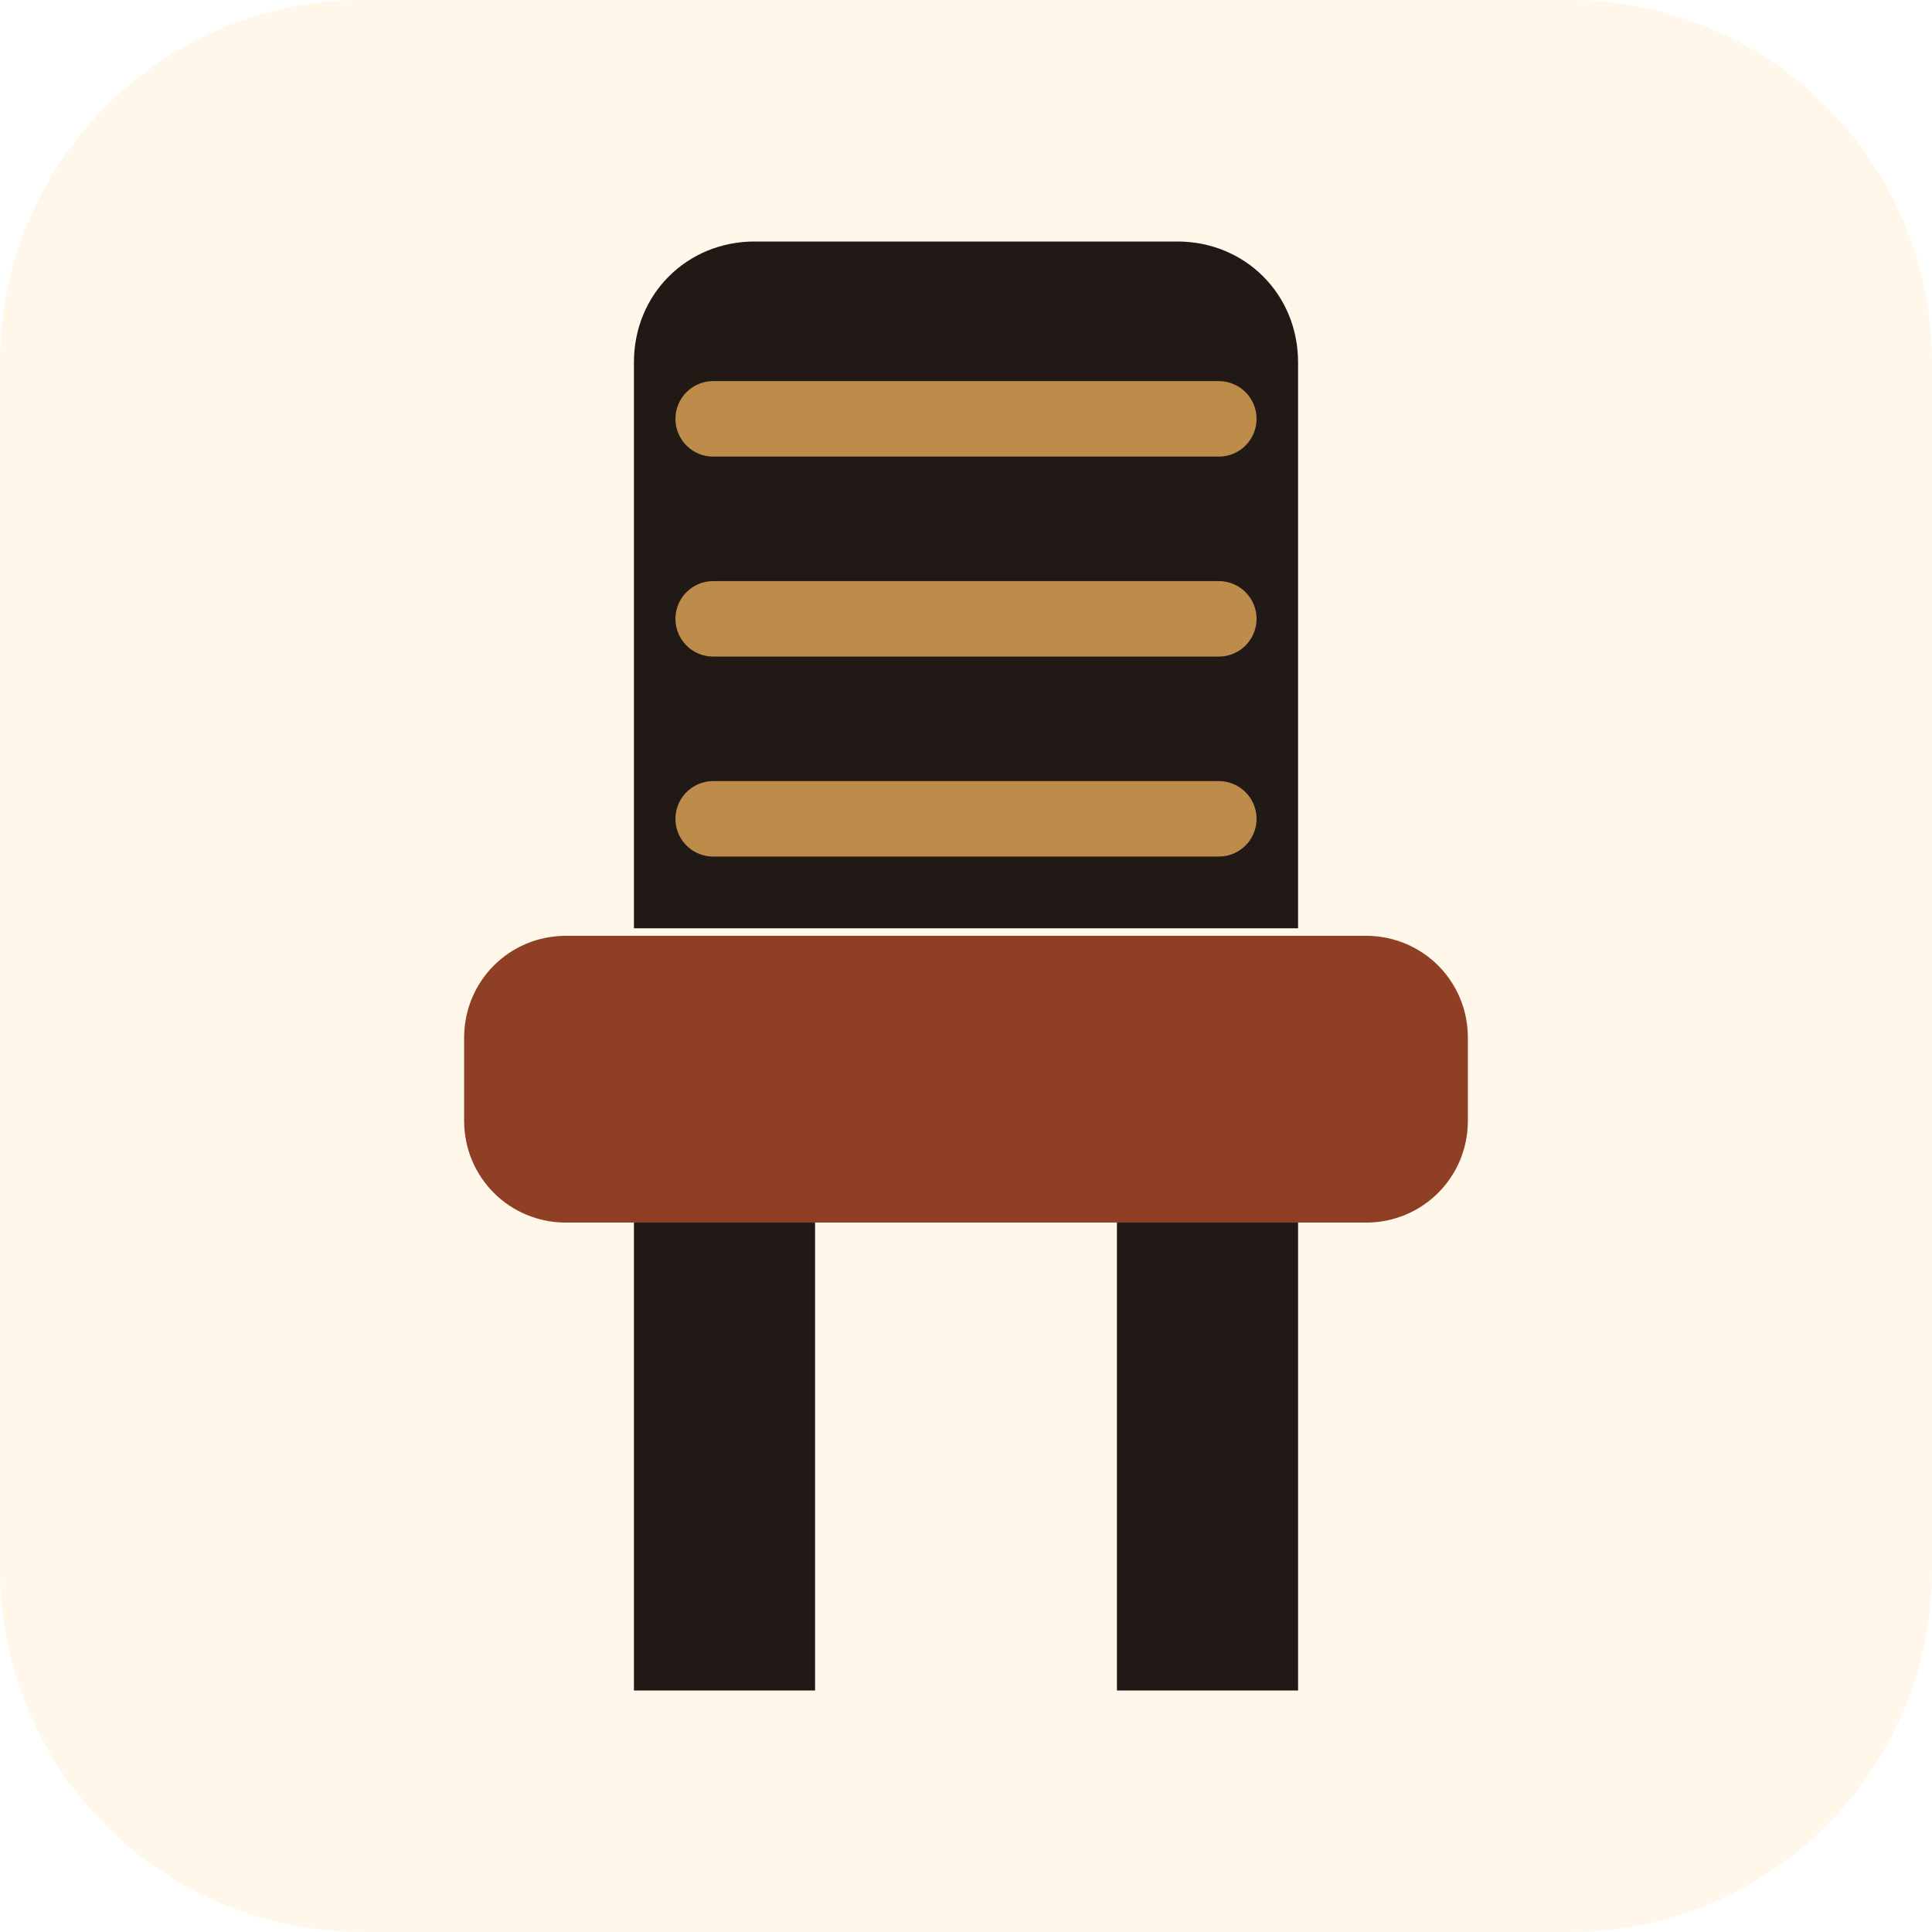
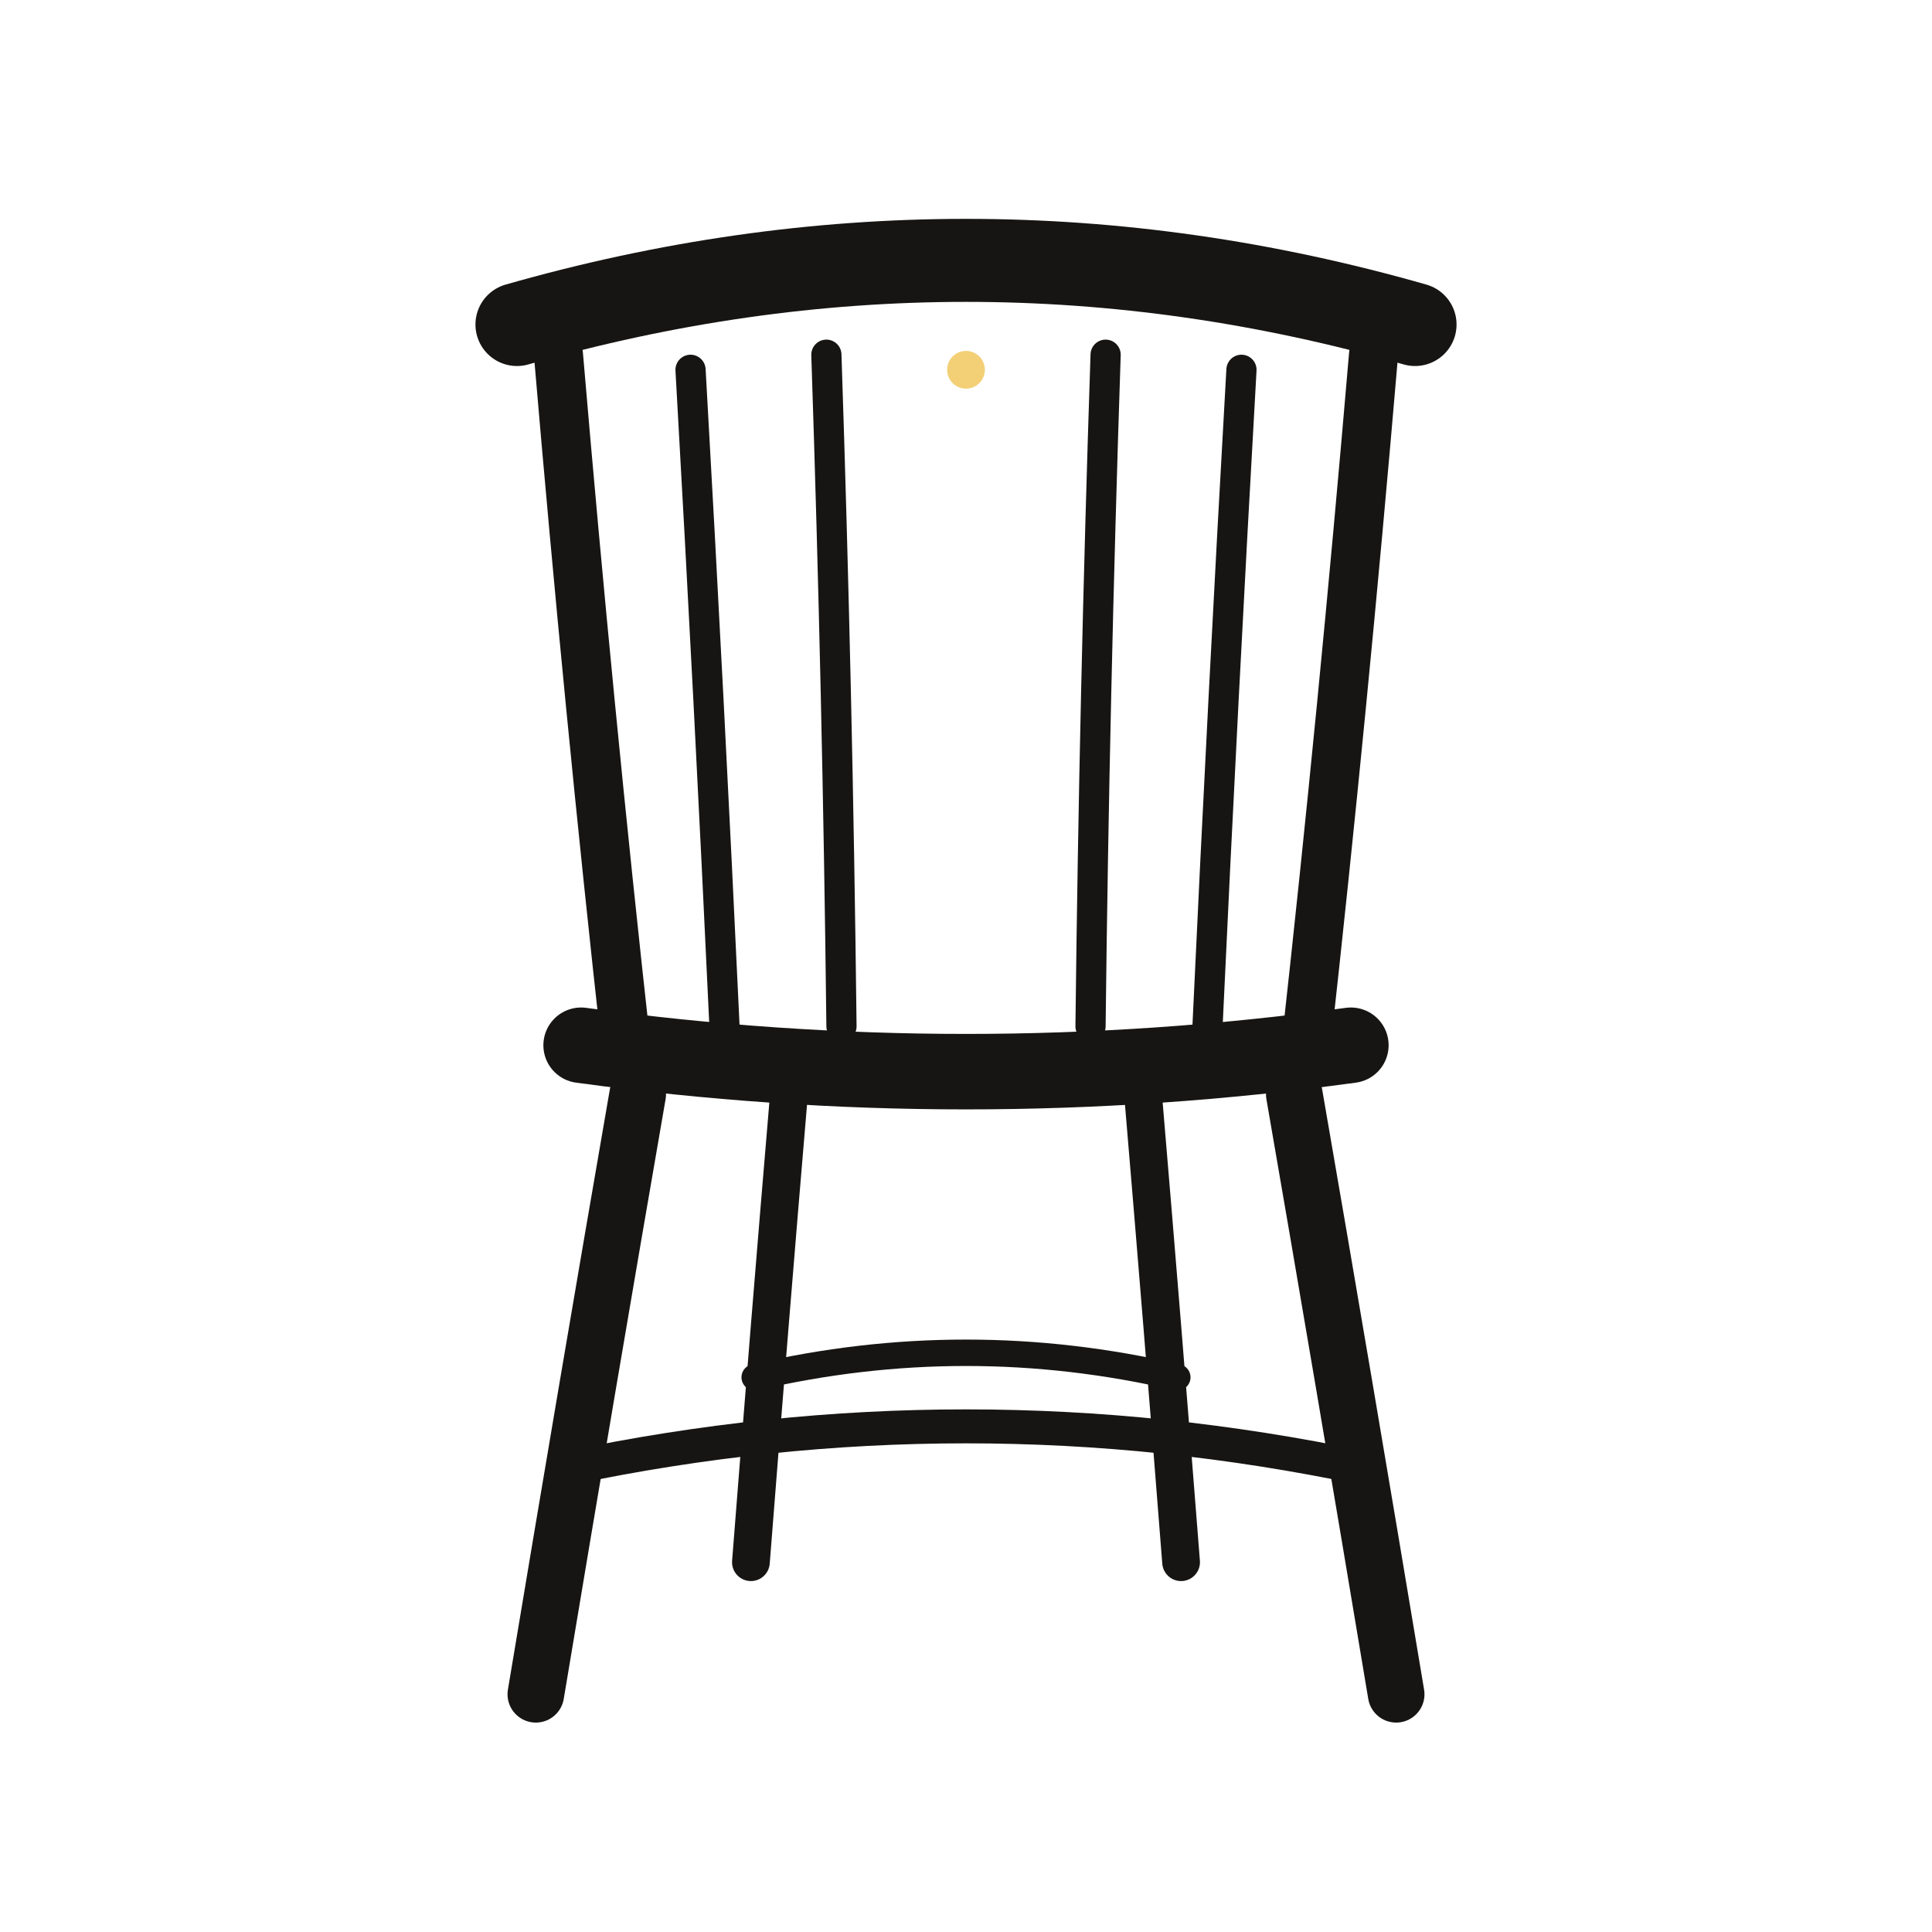
<svg xmlns="http://www.w3.org/2000/svg" width="512" height="512" viewBox="0 0 512 512" fill="none">
-   <rect width="512" height="512" rx="96" fill="#FFF7EA" />
-   <path d="M168 96c0-18 14-32 32-32h112c18 0 32 14 32 32v150H168V96Z" fill="#201915" />
-   <path d="M150 248h212c15 0 27 12 27 27v22c0 15-12 27-27 27H150c-15 0-27-12-27-27v-22c0-15 12-27 27-27Z" fill="#8F3F24" />
-   <path d="M168 324h48v124h-48V324ZM296 324h48v124h-48V324Z" fill="#201915" />
-   <path d="M189 111h134" stroke="#BD8B4A" stroke-width="20" stroke-linecap="round" />
-   <path d="M189 164h134" stroke="#BD8B4A" stroke-width="20" stroke-linecap="round" />
-   <path d="M189 217h134" stroke="#BD8B4A" stroke-width="20" stroke-linecap="round" />
+   <defs>
+     <linearGradient id="g" x1="0" y1="0" x2="0" y2="1">
+       <stop stop-color="#F0C86B" />
+       <stop offset=".45" stop-color="#C99637" />
+       <stop offset="1" stop-color="#9C671F" />
+     </linearGradient>
+   </defs>
+   <g stroke="#171513" stroke-linecap="round" stroke-linejoin="round">
+     <path d="M137 86 Q256 52 375 86" stroke-width="22" />
+     <path d="M148 94 Q156 188 166 278" stroke-width="13" />
+     <path d="M364 94 Q356 188 346 278" stroke-width="13" />
+     <path d="M183 98 Q188 186 192 272" stroke-width="8" />
+     <path d="M219 94 Q222 184 223 272" stroke-width="8" />
+     <path d="M293 94 Q290 184 289 272" stroke-width="8" />
+     <path d="M329 98 Q324 186 320 272" stroke-width="8" />
+     <path d="M154 277 Q256 291 358 277" stroke-width="20" />
+     <path d="M169 290 Q156 365 142 449" stroke-width="15" />
+     <path d="M343 290 Q356 365 370 449" stroke-width="15" />
+     <path d="M209 291 Q204 350 199 414" stroke-width="10" />
+     <path d="M303 291 Q308 350 313 414" stroke-width="10" />
+     <path d="M151 389 Q256 367 361 389" stroke-width="9" />
+     <path d="M200 365 Q256 352 312 365" stroke-width="7" />
+   </g>
+   <path d="M256 92 Q256 184 256 273" stroke="url(#g)" stroke-width="9" stroke-linecap="round" />
+   <circle cx="256" cy="98" r="5" fill="#F3CF76" />
</svg>
